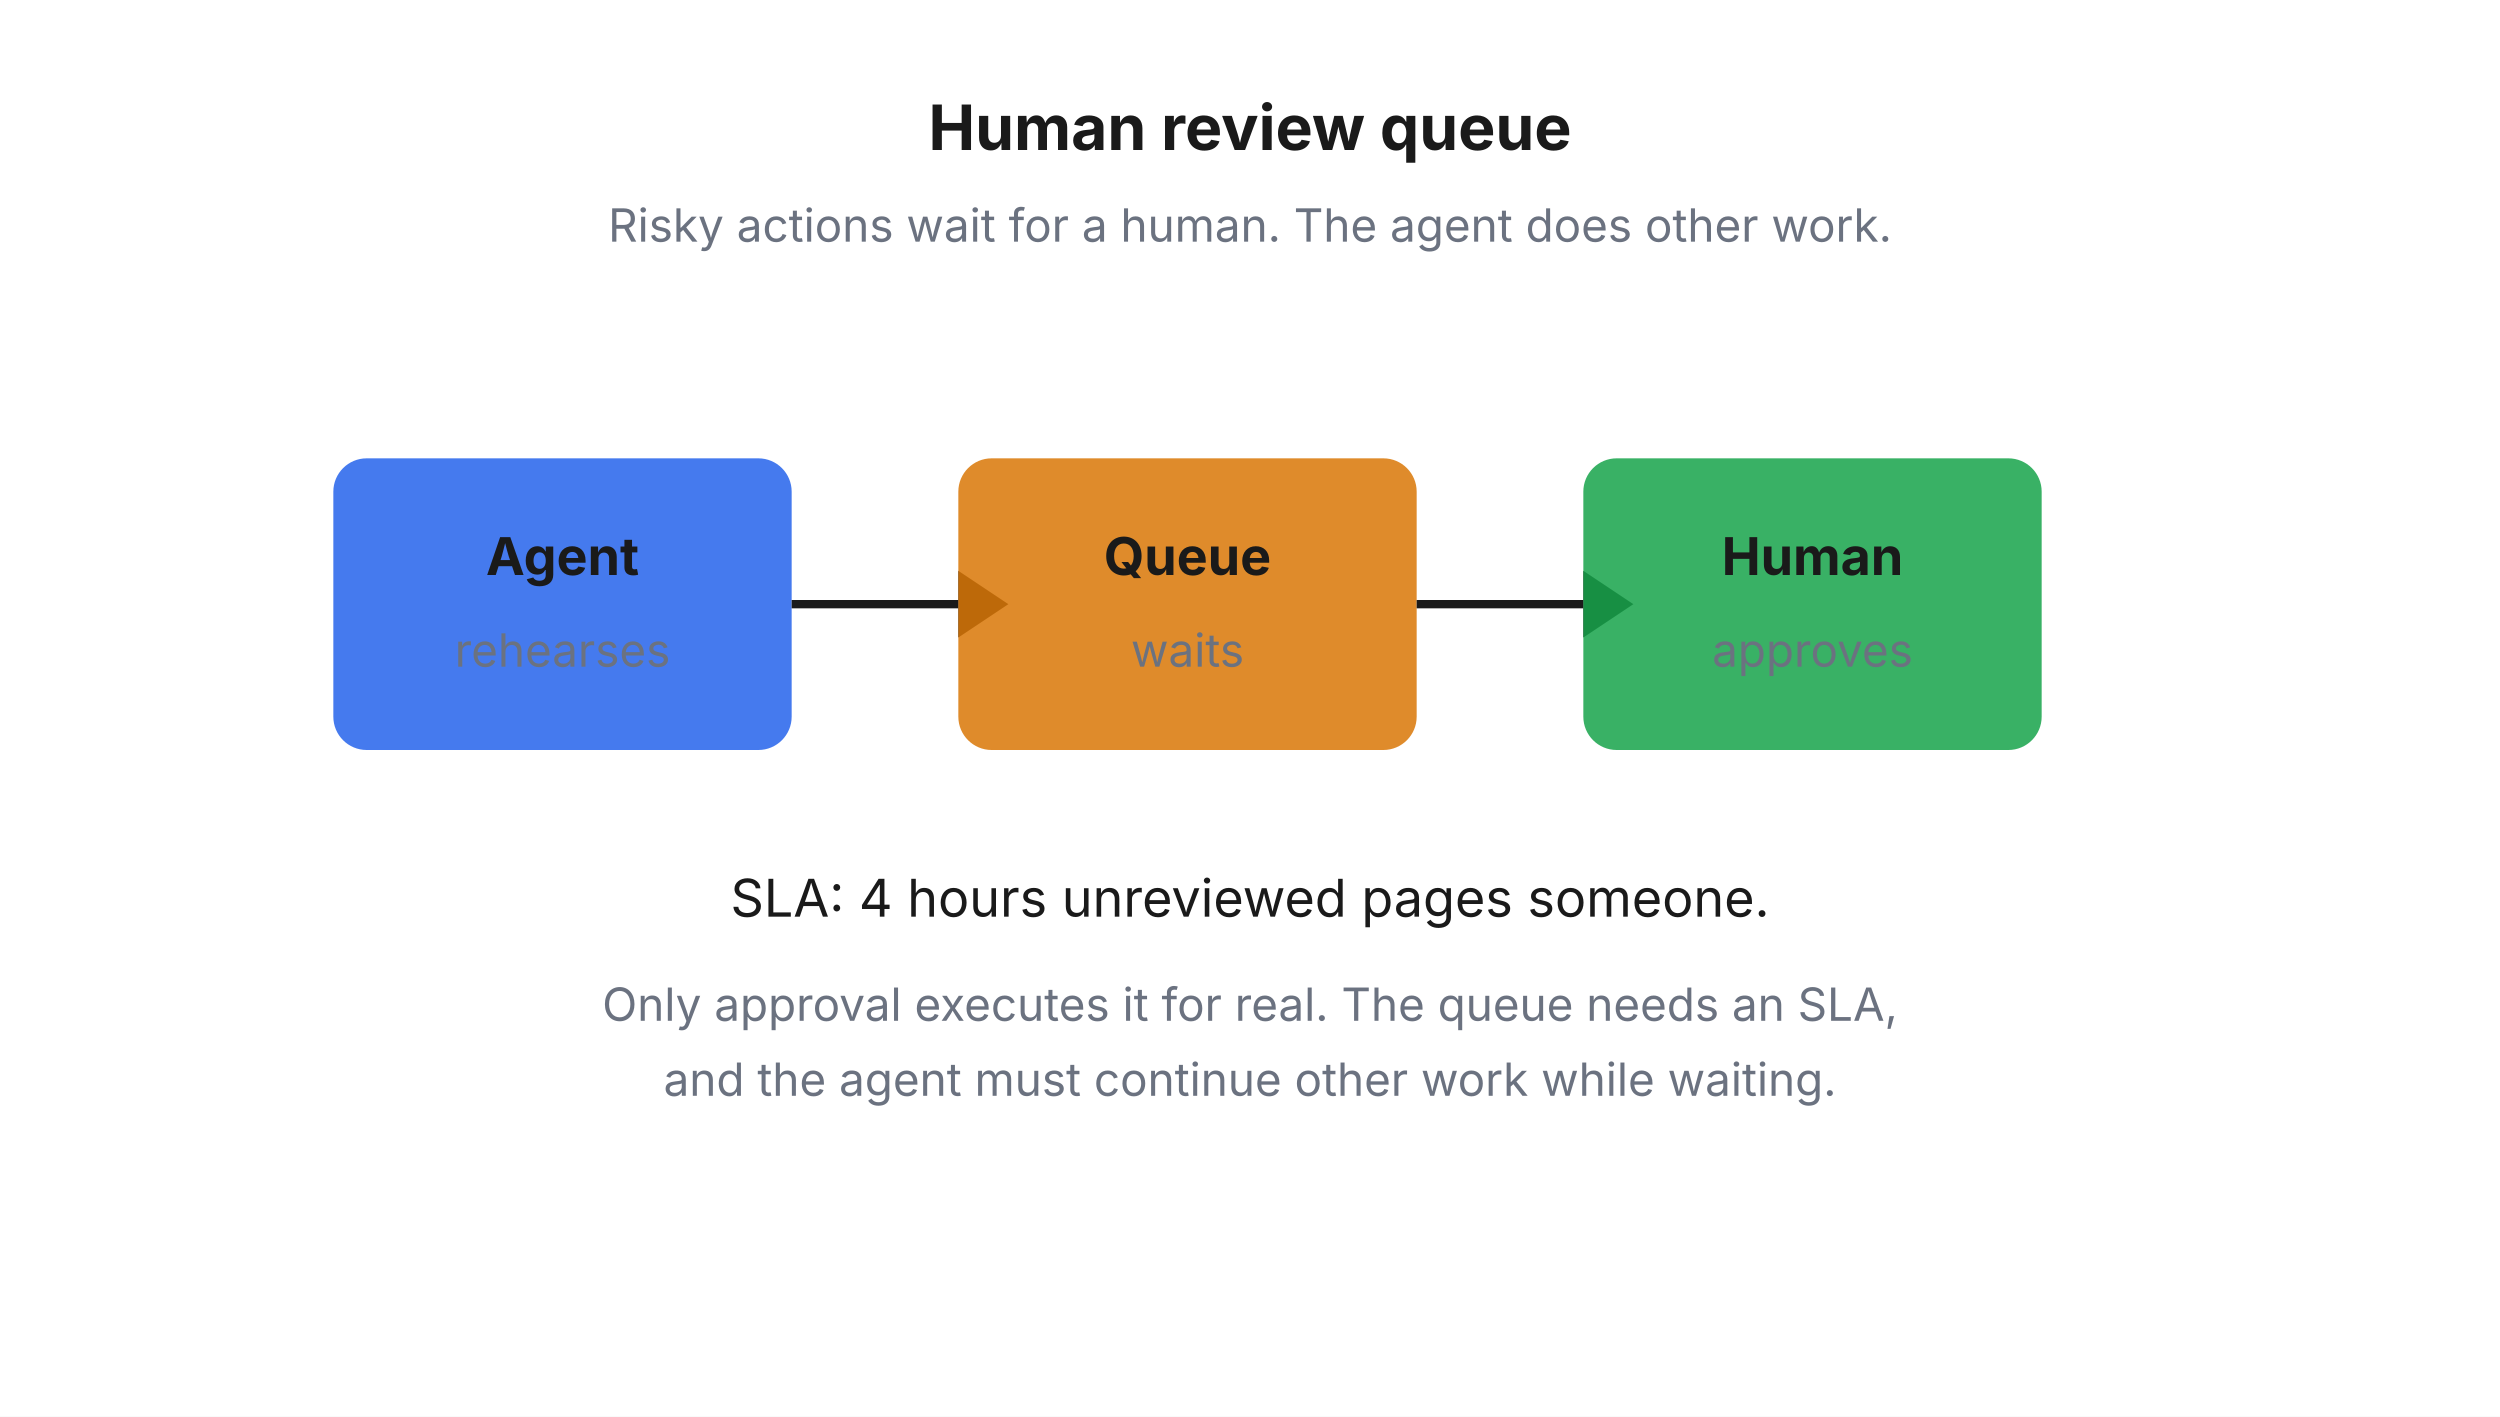
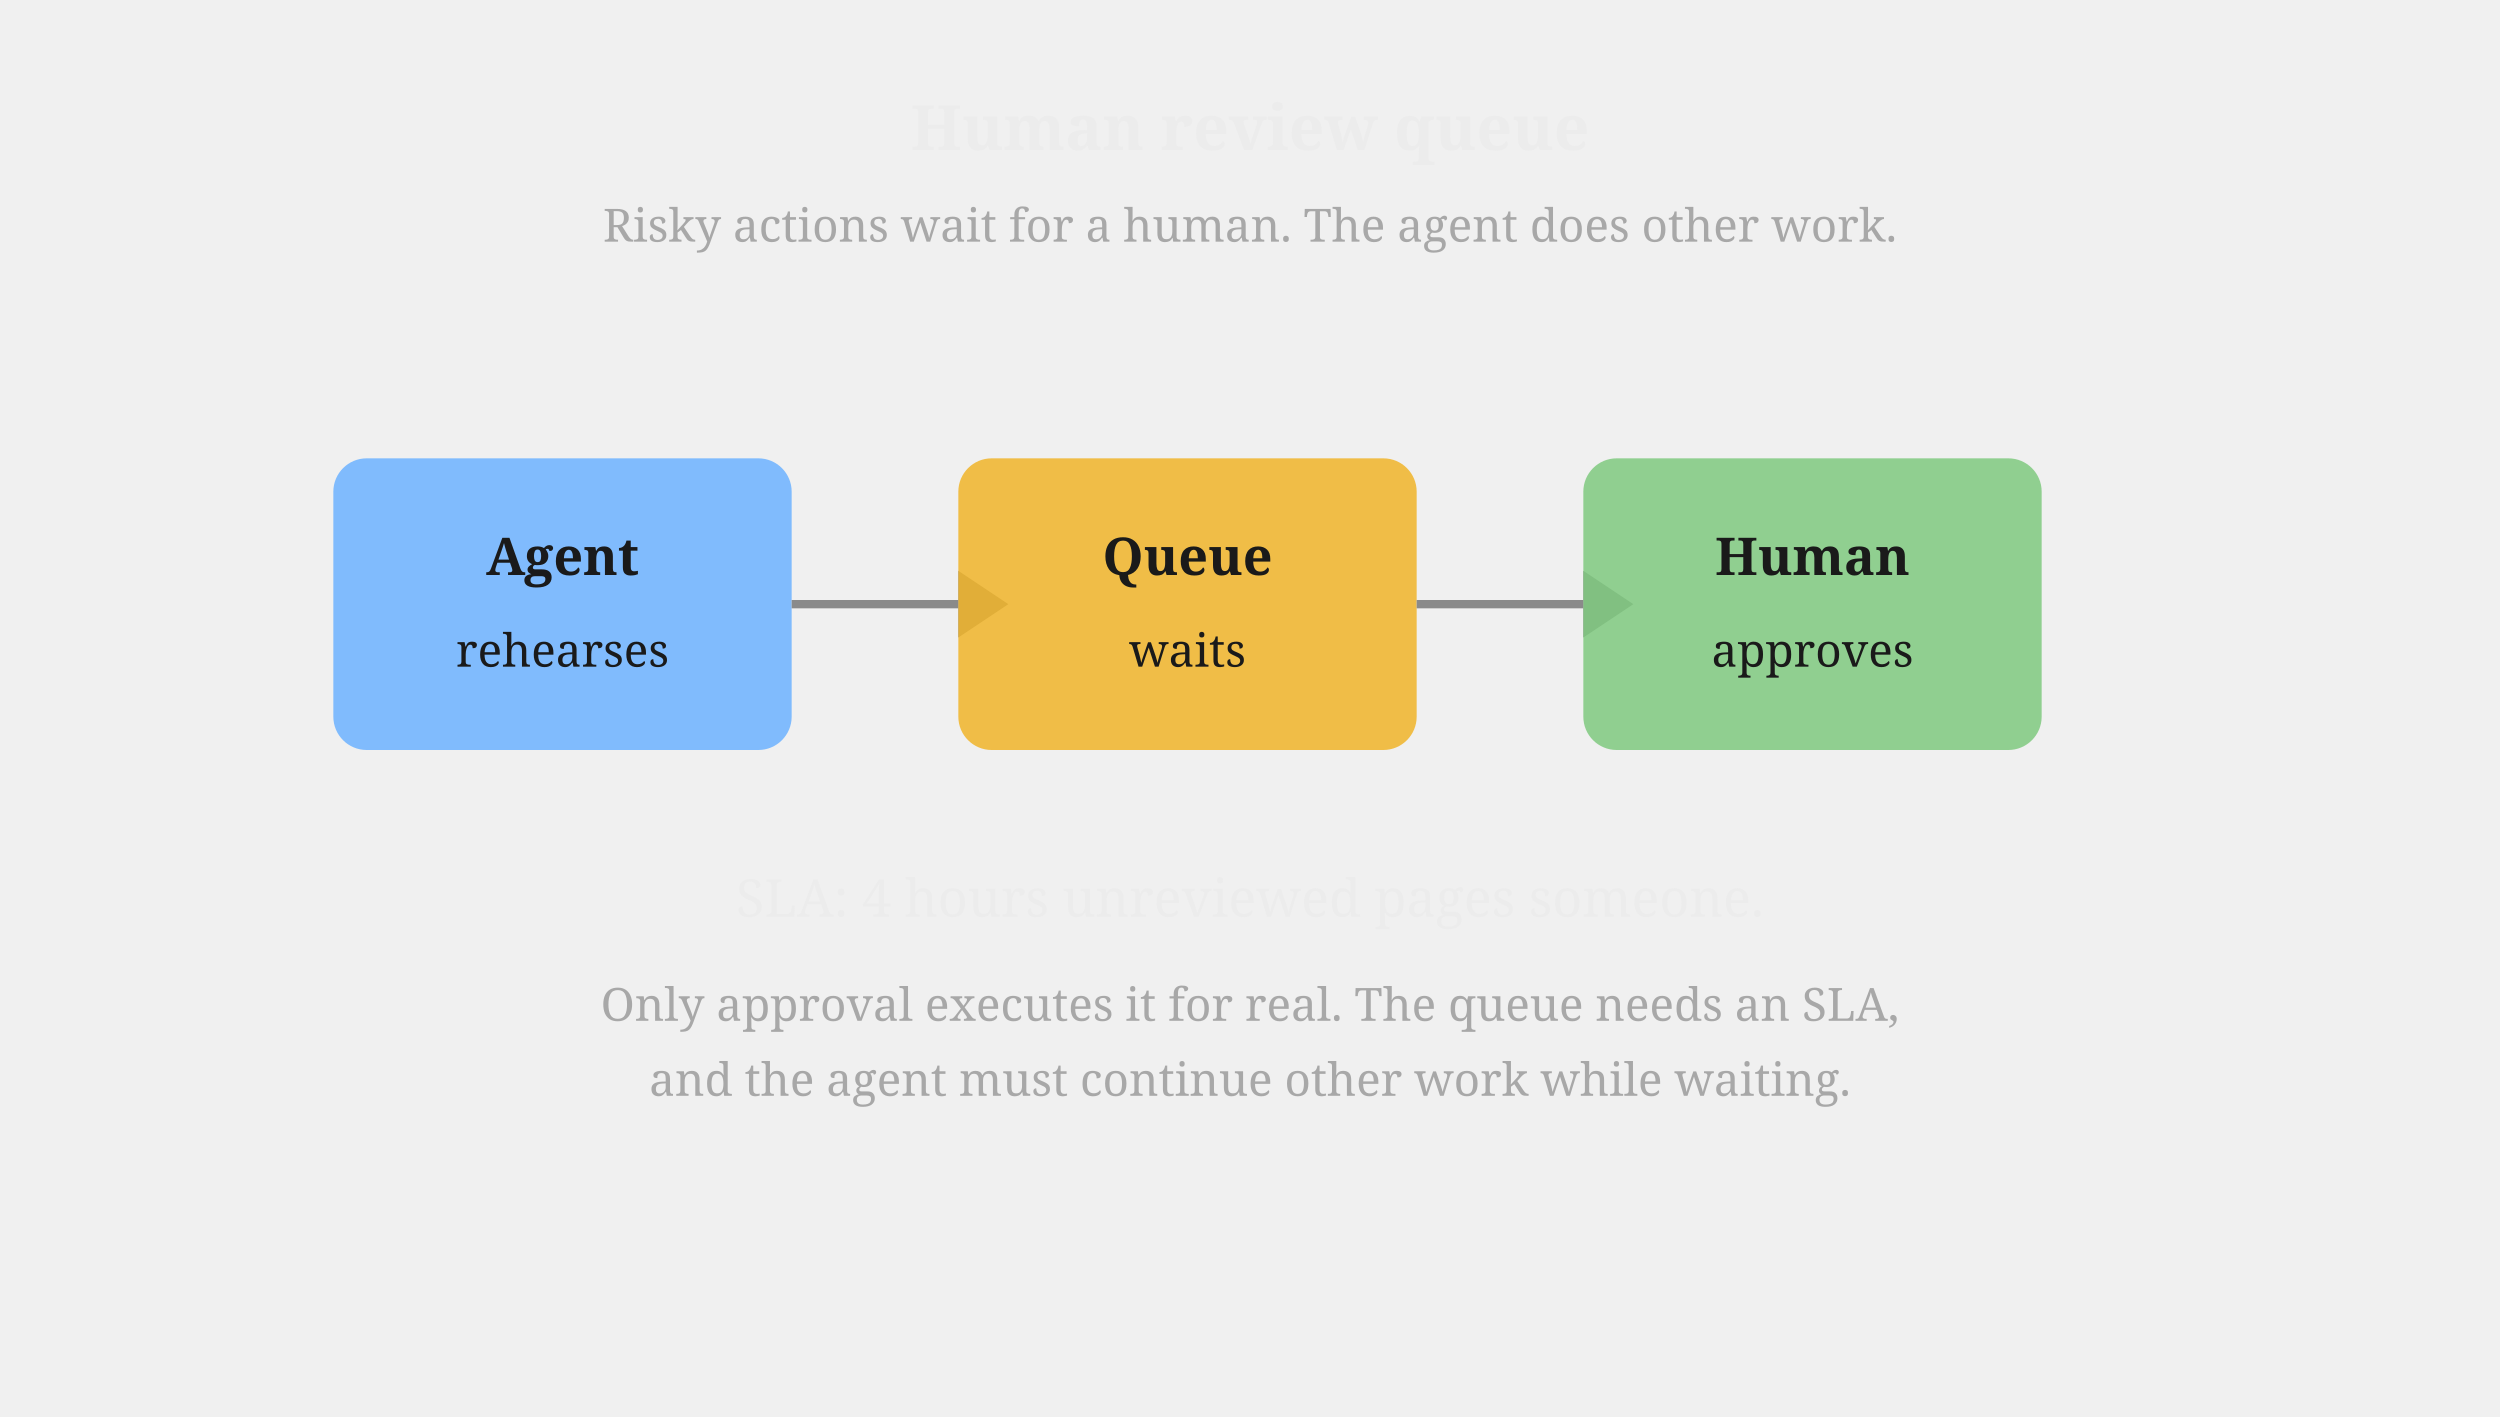
<svg xmlns="http://www.w3.org/2000/svg" width="600" height="340" viewBox="0 0 600 340" role="img" aria-label="Human review queue">
-   <rect width="600" height="340" fill="#ffffff" />
-   <style>text{font-family:system-ui,-apple-system,sans-serif;fill:#1a1a1a} .t{font-size:15px;font-weight:700} .s{font-size:12.5px} .xs{font-size:11px;fill:#6b7280} .b{font-weight:700}</style>
+   <style>text{font-family:'Charis SIL',Georgia,serif;fill:#ececec} .t{font-size:15px;font-weight:700} .s{font-size:12.5px} .xs{font-size:11px;fill:#a8a8a8} .b{font-weight:700}</style>
  <text x="300" y="36" text-anchor="middle" class="t">Human review queue</text>
  <text x="300" y="58" text-anchor="middle" class="xs">Risky actions wait for a human. The agent does other work.</text>
-   <rect x="80" y="110" width="110" height="70" rx="8" fill="#2563eb" opacity="0.85" />
-   <text x="135" y="138" text-anchor="middle" class="s b" fill="#fff">Agent</text>
-   <text x="135" y="160" text-anchor="middle" class="xs" fill="#fff">rehearses</text>
-   <line x1="190" y1="145" x2="230" y2="145" stroke="#1a1a1a" stroke-width="2" />
-   <polygon points="230,137 242,145 230,153" fill="#1a1a1a" />
-   <rect x="230" y="110" width="110" height="70" rx="8" fill="#d97706" opacity="0.85" />
-   <text x="285" y="138" text-anchor="middle" class="s b" fill="#fff">Queue</text>
-   <text x="285" y="160" text-anchor="middle" class="xs" fill="#fff">waits</text>
-   <line x1="340" y1="145" x2="380" y2="145" stroke="#1a1a1a" stroke-width="2" />
-   <polygon points="380,137 392,145 380,153" fill="#1a1a1a" />
-   <rect x="380" y="110" width="110" height="70" rx="8" fill="#16a34a" opacity="0.85" />
-   <text x="435" y="138" text-anchor="middle" class="s b" fill="#fff">Human</text>
-   <text x="435" y="160" text-anchor="middle" class="xs" fill="#fff">approves</text>
+   <rect x="80" y="110" width="110" height="70" rx="8" fill="#6cb2ff" opacity="0.85" />
+   <text x="135" y="138" text-anchor="middle" class="s b" style="fill:#1a1a1a">Agent</text>
+   <text x="135" y="160" text-anchor="middle" class="xs" style="fill:#1a1a1a">rehearses</text>
+   <line x1="190" y1="145" x2="230" y2="145" stroke="#8a8a8a" stroke-width="2" />
+   <polygon points="230,137 242,145 230,153" fill="#8a8a8a" />
+   <rect x="230" y="110" width="110" height="70" rx="8" fill="#f0b429" opacity="0.85" />
+   <text x="285" y="138" text-anchor="middle" class="s b" style="fill:#1a1a1a">Queue</text>
+   <text x="285" y="160" text-anchor="middle" class="xs" style="fill:#1a1a1a">waits</text>
+   <line x1="340" y1="145" x2="380" y2="145" stroke="#8a8a8a" stroke-width="2" />
+   <polygon points="380,137 392,145 380,153" fill="#8a8a8a" />
+   <rect x="380" y="110" width="110" height="70" rx="8" fill="#7fc97f" opacity="0.85" />
+   <text x="435" y="138" text-anchor="middle" class="s b" style="fill:#1a1a1a">Human</text>
+   <text x="435" y="160" text-anchor="middle" class="xs" style="fill:#1a1a1a">approves</text>
  <text x="300" y="220" text-anchor="middle" class="s">SLA: 4 hours unreviewed pages someone.</text>
  <text x="300" y="245" text-anchor="middle" class="xs">Only approval executes it for real. The queue needs an SLA,</text>
  <text x="300" y="263" text-anchor="middle" class="xs">and the agent must continue other work while waiting.</text>
</svg>
